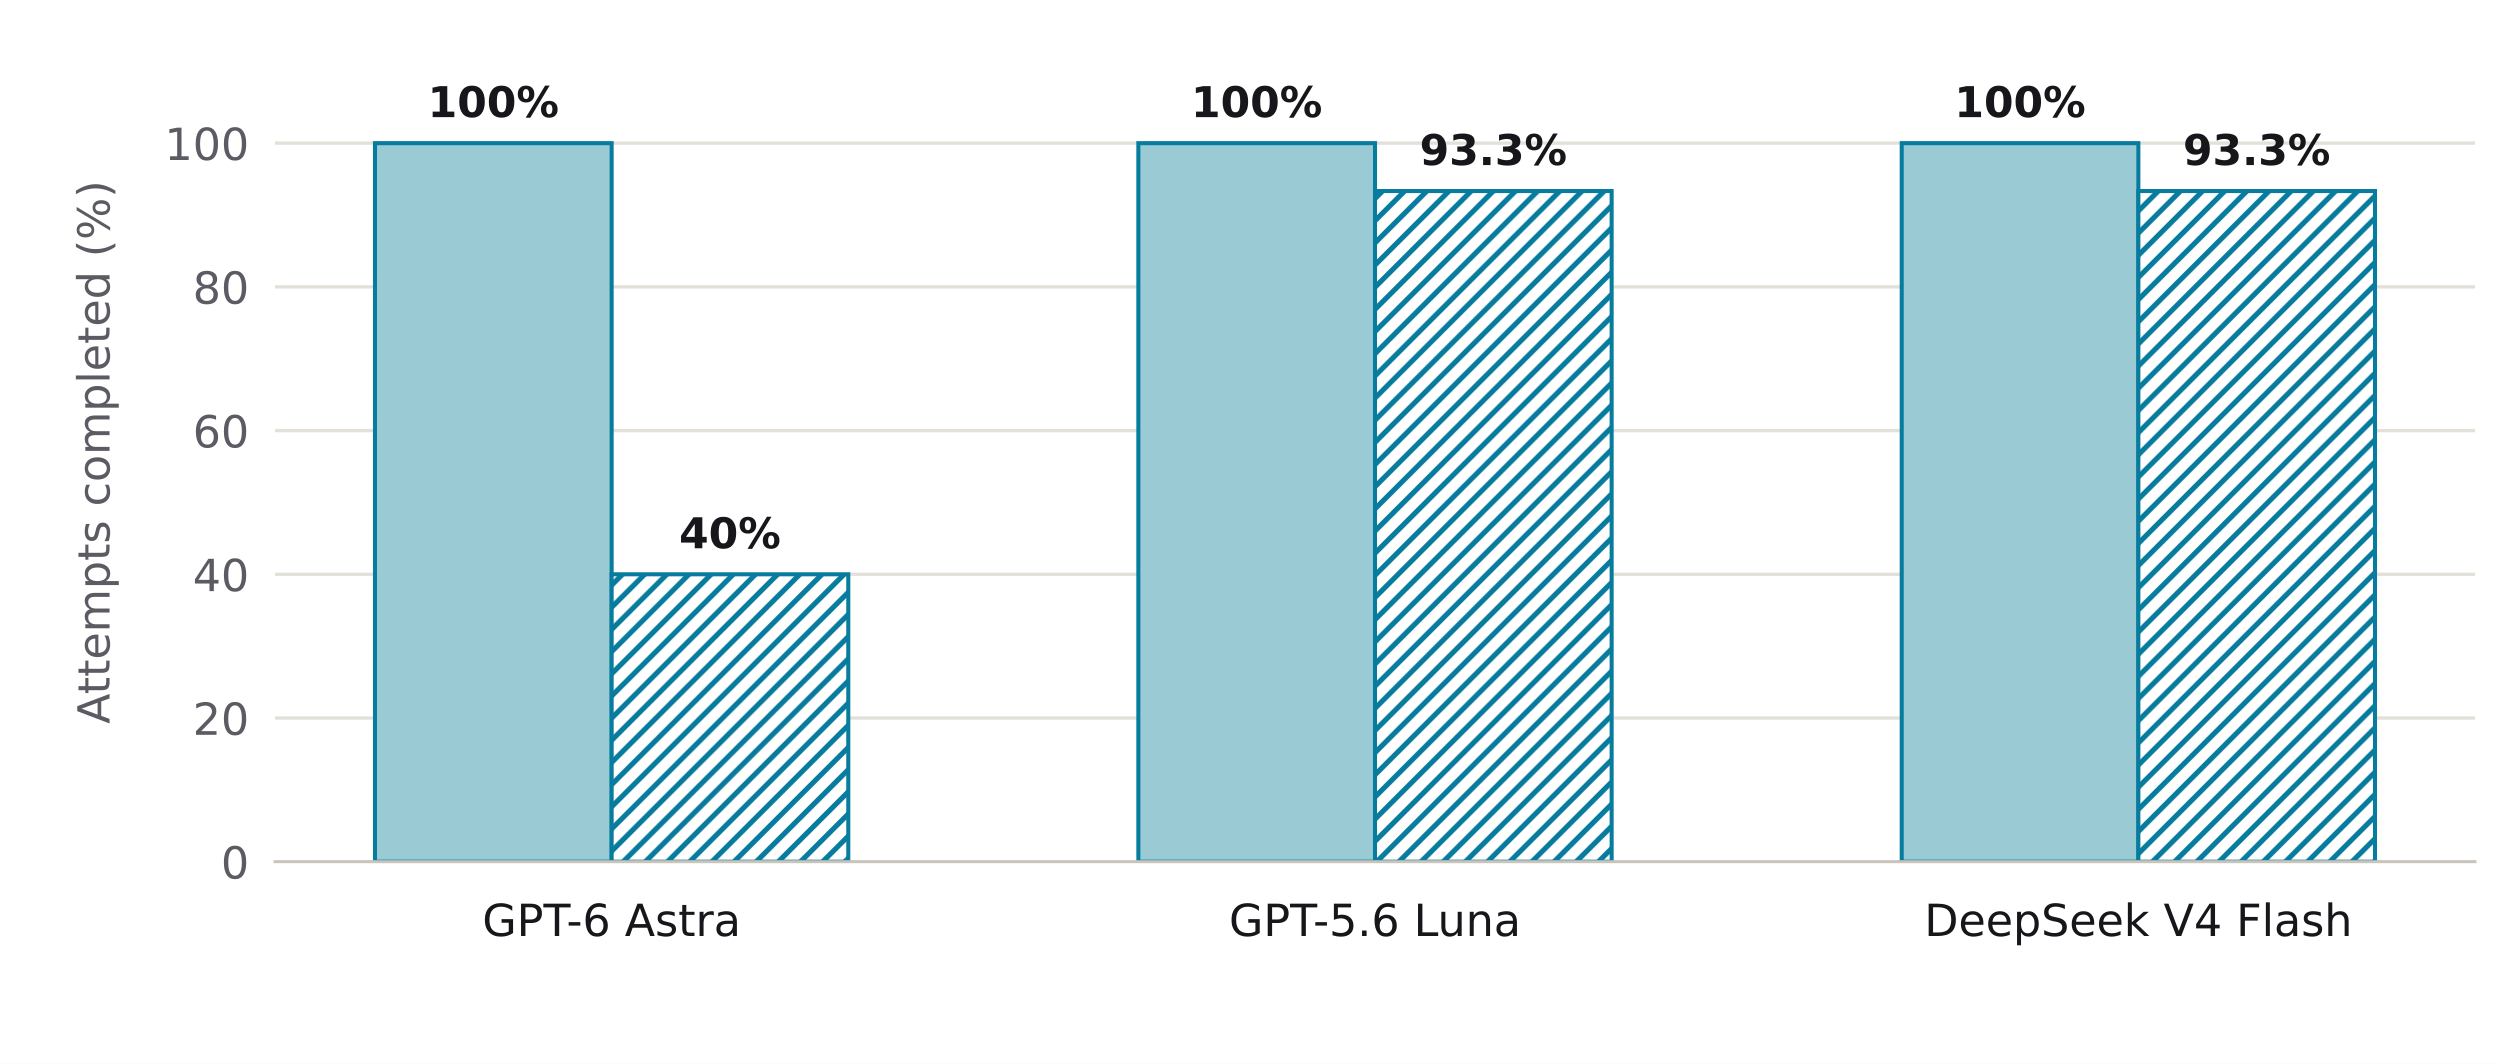
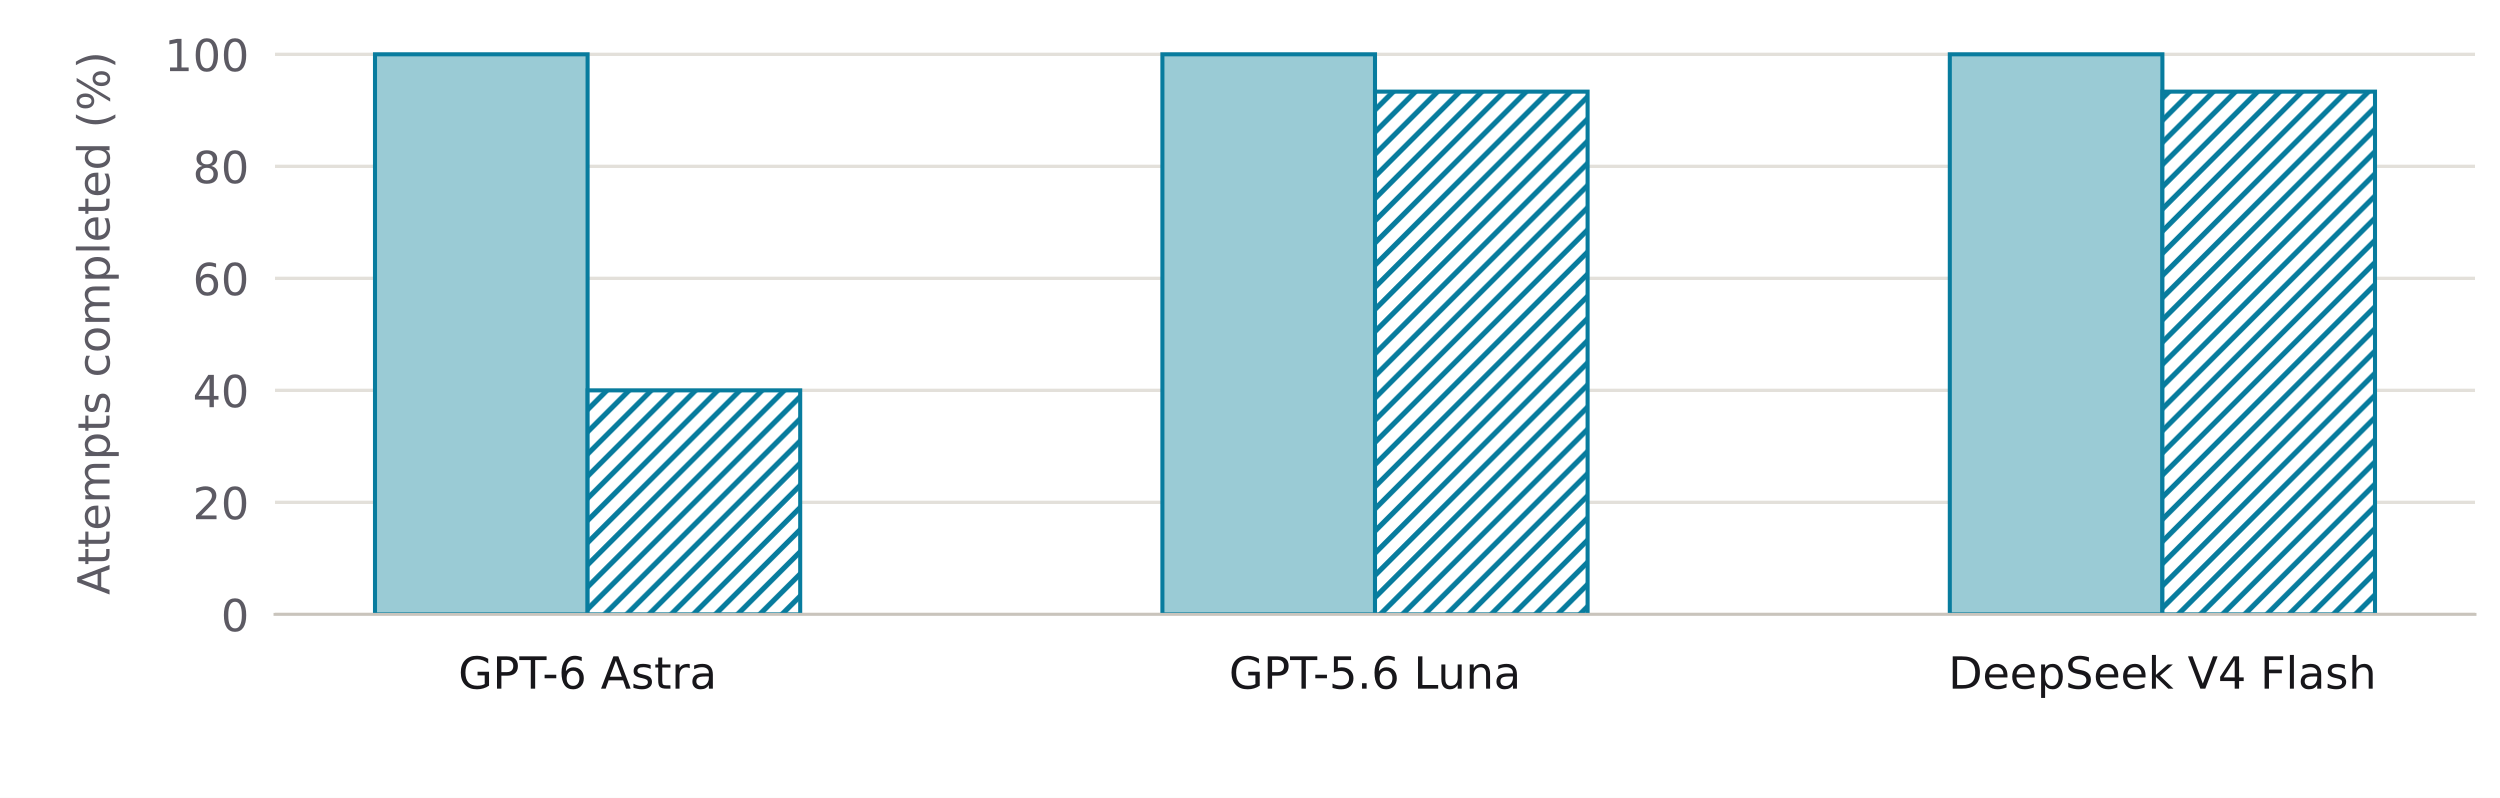
- <svg xmlns="http://www.w3.org/2000/svg" width="676.8pt" height="288pt" viewBox="0 0 676.8 288" version="1.1">
+ <svg xmlns="http://www.w3.org/2000/svg" width="676.8pt" height="216pt" viewBox="0 0 676.8 216" version="1.1">
  <defs>
    <style type="text/css">*{stroke-linejoin: round; stroke-linecap: butt}</style>
  </defs>
  <g id="figure_1">
    <g id="patch_1">
-       <path d="M 0 288 L 676.8 288 L 676.8 0 L 0 0 z " style="fill: #ffffff" />
+       <path d="M 0 216 L 676.8 216 L 676.8 0 L 0 0 z " style="fill: #ffffff" />
    </g>
    <g id="axes_1">
      <g id="patch_2">
-         <path d="M 74.448 233.28 L 670.032 233.28 L 670.032 11.52 L 74.448 11.52 z " style="fill: #ffffff" />
+         <path d="M 74.448 166.32 L 670.032 166.32 L 670.032 8.64 L 74.448 8.64 z " style="fill: #ffffff" />
      </g>
      <g id="matplotlib.axis_1">
        <g id="xtick_1">
          <g id="line2d_1" />
          <g id="text_1">
-             <text style="font-size: 12px; font-family: 'DejaVu Sans'; text-anchor: middle; fill: #17161a" x="165.584" y="253.397" transform="rotate(-0 165.5835 253.3972)">GPT-6 Astra</text>
+             <text style="font-size: 12px; font-family: 'DejaVu Sans'; text-anchor: middle; fill: #17161a" x="159.075" y="186.437" transform="rotate(-0 159.0746 186.4372)">GPT-6 Astra</text>
          </g>
        </g>
        <g id="xtick_2">
          <g id="line2d_2" />
          <g id="text_2">
-             <text style="font-size: 12px; font-family: 'DejaVu Sans'; text-anchor: middle; fill: #17161a" x="372.24" y="253.397" transform="rotate(-0 372.24 253.3972)">GPT-5.6 Luna</text>
+             <text style="font-size: 12px; font-family: 'DejaVu Sans'; text-anchor: middle; fill: #17161a" x="372.24" y="186.437" transform="rotate(-0 372.24 186.4372)">GPT-5.6 Luna</text>
          </g>
        </g>
        <g id="xtick_3">
          <g id="line2d_3" />
          <g id="text_3">
-             <text style="font-size: 12px; font-family: 'DejaVu Sans'; text-anchor: middle; fill: #17161a" x="578.896" y="253.398" transform="rotate(-0 578.8965 253.3981)">DeepSeek V4 Flash</text>
+             <text style="font-size: 12px; font-family: 'DejaVu Sans'; text-anchor: middle; fill: #17161a" x="585.405" y="186.438" transform="rotate(-0 585.4054 186.4381)">DeepSeek V4 Flash</text>
          </g>
        </g>
      </g>
      <g id="matplotlib.axis_2">
        <g id="ytick_1">
          <g id="line2d_4">
-             <path d="M 74.448 233.28 L 670.032 233.28 " clip-path="url(#p51b20e9120)" style="fill: none; stroke: #e3e0da; stroke-width: 0.9; stroke-linecap: square" />
+             <path d="M 74.448 166.32 L 670.032 166.32 " clip-path="url(#p2304664680)" style="fill: none; stroke: #e3e0da; stroke-width: 0.9; stroke-linecap: square" />
          </g>
          <g id="line2d_5" />
          <g id="text_4">
-             <text style="font-size: 12px; font-family: 'DejaVu Sans'; text-anchor: end; fill: #5c5a63" x="67.448" y="237.839" transform="rotate(-0 67.448 237.8386)">0</text>
+             <text style="font-size: 12px; font-family: 'DejaVu Sans'; text-anchor: end; fill: #5c5a63" x="67.448" y="170.879" transform="rotate(-0 67.448 170.8786)">0</text>
          </g>
        </g>
        <g id="ytick_2">
          <g id="line2d_6">
-             <path d="M 74.448 194.375 L 670.032 194.375 " clip-path="url(#p51b20e9120)" style="fill: none; stroke: #e3e0da; stroke-width: 0.9; stroke-linecap: square" />
+             <path d="M 74.448 135.997 L 670.032 135.997 " clip-path="url(#p2304664680)" style="fill: none; stroke: #e3e0da; stroke-width: 0.9; stroke-linecap: square" />
          </g>
          <g id="line2d_7" />
          <g id="text_5">
-             <text style="font-size: 12px; font-family: 'DejaVu Sans'; text-anchor: end; fill: #5c5a63" x="67.448" y="198.933" transform="rotate(-0 67.448 198.9333)">20</text>
+             <text style="font-size: 12px; font-family: 'DejaVu Sans'; text-anchor: end; fill: #5c5a63" x="67.448" y="140.556" transform="rotate(-0 67.448 140.5555)">20</text>
          </g>
        </g>
        <g id="ytick_3">
          <g id="line2d_8">
-             <path d="M 74.448 155.469 L 670.032 155.469 " clip-path="url(#p51b20e9120)" style="fill: none; stroke: #e3e0da; stroke-width: 0.9; stroke-linecap: square" />
+             <path d="M 74.448 105.674 L 670.032 105.674 " clip-path="url(#p2304664680)" style="fill: none; stroke: #e3e0da; stroke-width: 0.9; stroke-linecap: square" />
          </g>
          <g id="line2d_9" />
          <g id="text_6">
-             <text style="font-size: 12px; font-family: 'DejaVu Sans'; text-anchor: end; fill: #5c5a63" x="67.448" y="160.028" transform="rotate(-0 67.448 160.0281)">40</text>
+             <text style="font-size: 12px; font-family: 'DejaVu Sans'; text-anchor: end; fill: #5c5a63" x="67.448" y="110.232" transform="rotate(-0 67.448 110.2324)">40</text>
          </g>
        </g>
        <g id="ytick_4">
          <g id="line2d_10">
-             <path d="M 74.448 116.564 L 670.032 116.564 " clip-path="url(#p51b20e9120)" style="fill: none; stroke: #e3e0da; stroke-width: 0.9; stroke-linecap: square" />
+             <path d="M 74.448 75.351 L 670.032 75.351 " clip-path="url(#p2304664680)" style="fill: none; stroke: #e3e0da; stroke-width: 0.9; stroke-linecap: square" />
          </g>
          <g id="line2d_11" />
          <g id="text_7">
-             <text style="font-size: 12px; font-family: 'DejaVu Sans'; text-anchor: end; fill: #5c5a63" x="67.448" y="121.123" transform="rotate(-0 67.448 121.1228)">60</text>
+             <text style="font-size: 12px; font-family: 'DejaVu Sans'; text-anchor: end; fill: #5c5a63" x="67.448" y="79.909" transform="rotate(-0 67.448 79.90936)">60</text>
          </g>
        </g>
        <g id="ytick_5">
          <g id="line2d_12">
-             <path d="M 74.448 77.659 L 670.032 77.659 " clip-path="url(#p51b20e9120)" style="fill: none; stroke: #e3e0da; stroke-width: 0.9; stroke-linecap: square" />
+             <path d="M 74.448 45.028 L 670.032 45.028 " clip-path="url(#p2304664680)" style="fill: none; stroke: #e3e0da; stroke-width: 0.9; stroke-linecap: square" />
          </g>
          <g id="line2d_13" />
          <g id="text_8">
-             <text style="font-size: 12px; font-family: 'DejaVu Sans'; text-anchor: end; fill: #5c5a63" x="67.448" y="82.218" transform="rotate(-0 67.448 82.21754)">80</text>
+             <text style="font-size: 12px; font-family: 'DejaVu Sans'; text-anchor: end; fill: #5c5a63" x="67.448" y="49.586" transform="rotate(-0 67.448 49.58629)">80</text>
          </g>
        </g>
        <g id="ytick_6">
          <g id="line2d_14">
-             <path d="M 74.448 38.754 L 670.032 38.754 " clip-path="url(#p51b20e9120)" style="fill: none; stroke: #e3e0da; stroke-width: 0.9; stroke-linecap: square" />
+             <path d="M 74.448 14.705 L 670.032 14.705 " clip-path="url(#p2304664680)" style="fill: none; stroke: #e3e0da; stroke-width: 0.9; stroke-linecap: square" />
          </g>
          <g id="line2d_15" />
          <g id="text_9">
-             <text style="font-size: 12px; font-family: 'DejaVu Sans'; text-anchor: end; fill: #5c5a63" x="67.448" y="43.312" transform="rotate(-0 67.448 43.31228)">100</text>
+             <text style="font-size: 12px; font-family: 'DejaVu Sans'; text-anchor: end; fill: #5c5a63" x="67.448" y="19.263" transform="rotate(-0 67.448 19.26321)">100</text>
          </g>
        </g>
        <g id="text_10">
-           <text style="font-size: 12px; font-family: 'DejaVu Sans'; text-anchor: middle; fill: #5c5a63" x="29.66" y="122.4" transform="rotate(-90 29.66019 122.4)">Attempts completed (%)</text>
+           <text style="font-size: 12px; font-family: 'DejaVu Sans'; text-anchor: middle; fill: #5c5a63" x="29.66" y="87.48" transform="rotate(-90 29.66019 87.48)">Attempts completed (%)</text>
        </g>
      </g>
      <g id="patch_3">
-         <path d="M 101.52 233.28 L 165.584 233.28 L 165.584 38.754 L 101.52 38.754 z " clip-path="url(#p51b20e9120)" style="fill: #9acbd5; stroke: #087c9e; stroke-width: 1.1; stroke-linejoin: miter" />
+         <path d="M 101.52 166.32 L 159.075 166.32 L 159.075 14.705 L 101.52 14.705 z " clip-path="url(#p2304664680)" style="fill: #9acbd5; stroke: #087c9e; stroke-width: 1.1; stroke-linejoin: miter" />
      </g>
      <g id="patch_4">
-         <path d="M 308.176 233.28 L 372.24 233.28 L 372.24 38.754 L 308.176 38.754 z " clip-path="url(#p51b20e9120)" style="fill: #9acbd5; stroke: #087c9e; stroke-width: 1.1; stroke-linejoin: miter" />
+         <path d="M 314.685 166.32 L 372.24 166.32 L 372.24 14.705 L 314.685 14.705 z " clip-path="url(#p2304664680)" style="fill: #9acbd5; stroke: #087c9e; stroke-width: 1.1; stroke-linejoin: miter" />
      </g>
      <g id="patch_5">
-         <path d="M 514.833 233.28 L 578.896 233.28 L 578.896 38.754 L 514.833 38.754 z " clip-path="url(#p51b20e9120)" style="fill: #9acbd5; stroke: #087c9e; stroke-width: 1.1; stroke-linejoin: miter" />
+         <path d="M 527.851 166.32 L 585.405 166.32 L 585.405 14.705 L 527.851 14.705 z " clip-path="url(#p2304664680)" style="fill: #9acbd5; stroke: #087c9e; stroke-width: 1.1; stroke-linejoin: miter" />
      </g>
      <g id="patch_6">
-         <path d="M 165.584 233.28 L 229.647 233.28 L 229.647 155.469 L 165.584 155.469 z " clip-path="url(#p51b20e9120)" style="fill: url(#h9a7ef5a8df); stroke: #087c9e; stroke-width: 1.1; stroke-linejoin: miter" />
+         <path d="M 159.075 166.32 L 216.629 166.32 L 216.629 105.674 L 159.075 105.674 z " clip-path="url(#p2304664680)" style="fill: url(#he4a333fec8); stroke: #087c9e; stroke-width: 1.1; stroke-linejoin: miter" />
      </g>
      <g id="patch_7">
-         <path d="M 372.24 233.28 L 436.304 233.28 L 436.304 51.722 L 372.24 51.722 z " clip-path="url(#p51b20e9120)" style="fill: url(#h9a7ef5a8df); stroke: #087c9e; stroke-width: 1.1; stroke-linejoin: miter" />
+         <path d="M 372.24 166.32 L 429.795 166.32 L 429.795 24.812 L 372.24 24.812 z " clip-path="url(#p2304664680)" style="fill: url(#he4a333fec8); stroke: #087c9e; stroke-width: 1.1; stroke-linejoin: miter" />
      </g>
      <g id="patch_8">
-         <path d="M 578.896 233.28 L 642.96 233.28 L 642.96 51.722 L 578.896 51.722 z " clip-path="url(#p51b20e9120)" style="fill: url(#h9a7ef5a8df); stroke: #087c9e; stroke-width: 1.1; stroke-linejoin: miter" />
+         <path d="M 585.405 166.32 L 642.96 166.32 L 642.96 24.812 L 585.405 24.812 z " clip-path="url(#p2304664680)" style="fill: url(#he4a333fec8); stroke: #087c9e; stroke-width: 1.1; stroke-linejoin: miter" />
      </g>
      <g id="patch_9">
-         <path d="M 74.448 233.28 L 670.032 233.28 " style="fill: none; stroke: #c9c4bc; stroke-width: 0.8; stroke-linejoin: miter; stroke-linecap: square" />
-       </g>
-       <g id="text_11">
-         <text style="font-weight: 700; font-size: 11.5px; font-family: 'DejaVu Sans'; text-anchor: middle; fill: #17161a" x="133.552" y="31.711" transform="rotate(-0 133.5518 31.71141)">100%</text>
-       </g>
-       <g id="text_12">
-         <text style="font-weight: 700; font-size: 11.5px; font-family: 'DejaVu Sans'; text-anchor: middle; fill: #17161a" x="340.208" y="31.711" transform="rotate(-0 340.2082 31.71141)">100%</text>
-       </g>
-       <g id="text_13">
-         <text style="font-weight: 700; font-size: 11.5px; font-family: 'DejaVu Sans'; text-anchor: middle; fill: #17161a" x="546.865" y="31.711" transform="rotate(-0 546.8647 31.71141)">100%</text>
-       </g>
-       <g id="text_14">
-         <text style="font-weight: 700; font-size: 11.5px; font-family: 'DejaVu Sans'; text-anchor: middle; fill: #17161a" x="197.615" y="148.427" transform="rotate(-0 197.6153 148.4272)">40%</text>
-       </g>
-       <g id="text_15">
-         <text style="font-weight: 700; font-size: 11.5px; font-family: 'DejaVu Sans'; text-anchor: middle; fill: #17161a" x="404.272" y="44.68" transform="rotate(-0 404.2718 44.67983)">93.3%</text>
-       </g>
-       <g id="text_16">
-         <text style="font-weight: 700; font-size: 11.5px; font-family: 'DejaVu Sans'; text-anchor: middle; fill: #17161a" x="610.928" y="44.68" transform="rotate(-0 610.9282 44.67983)">93.3%</text>
+         <path d="M 74.448 166.32 L 670.032 166.32 " style="fill: none; stroke: #c9c4bc; stroke-width: 0.8; stroke-linejoin: miter; stroke-linecap: square" />
      </g>
    </g>
  </g>
  <defs>
-     <clipPath id="p51b20e9120">
-       <rect x="74.448" y="11.52" width="595.584" height="221.76" />
+     <clipPath id="p2304664680">
+       <rect x="74.448" y="8.64" width="595.584" height="157.68" />
    </clipPath>
  </defs>
  <defs>
-     <pattern id="h9a7ef5a8df" patternUnits="userSpaceOnUse" x="0" y="0" width="72" height="72">
+     <pattern id="he4a333fec8" patternUnits="userSpaceOnUse" x="0" y="0" width="72" height="72">
      <rect x="0" y="0" width="73" height="73" fill="#ffffff" />
      <path d="M -36 36 L 36 -36 M -33 39 L 39 -33 M -30 42 L 42 -30 M -27 45 L 45 -27 M -24 48 L 48 -24 M -21 51 L 51 -21 M -18 54 L 54 -18 M -15 57 L 57 -15 M -12 60 L 60 -12 M -9 63 L 63 -9 M -6 66 L 66 -6 M -3 69 L 69 -3 M 0 72 L 72 0 M 3 75 L 75 3 M 6 78 L 78 6 M 9 81 L 81 9 M 12 84 L 84 12 M 15 87 L 87 15 M 18 90 L 90 18 M 21 93 L 93 21 M 24 96 L 96 24 M 27 99 L 99 27 M 30 102 L 102 30 M 33 105 L 105 33 M 36 108 L 108 36 " style="fill: #087c9e; stroke: #087c9e; stroke-width: 1.4; stroke-linecap: butt; stroke-linejoin: miter" />
    </pattern>
  </defs>
</svg>
